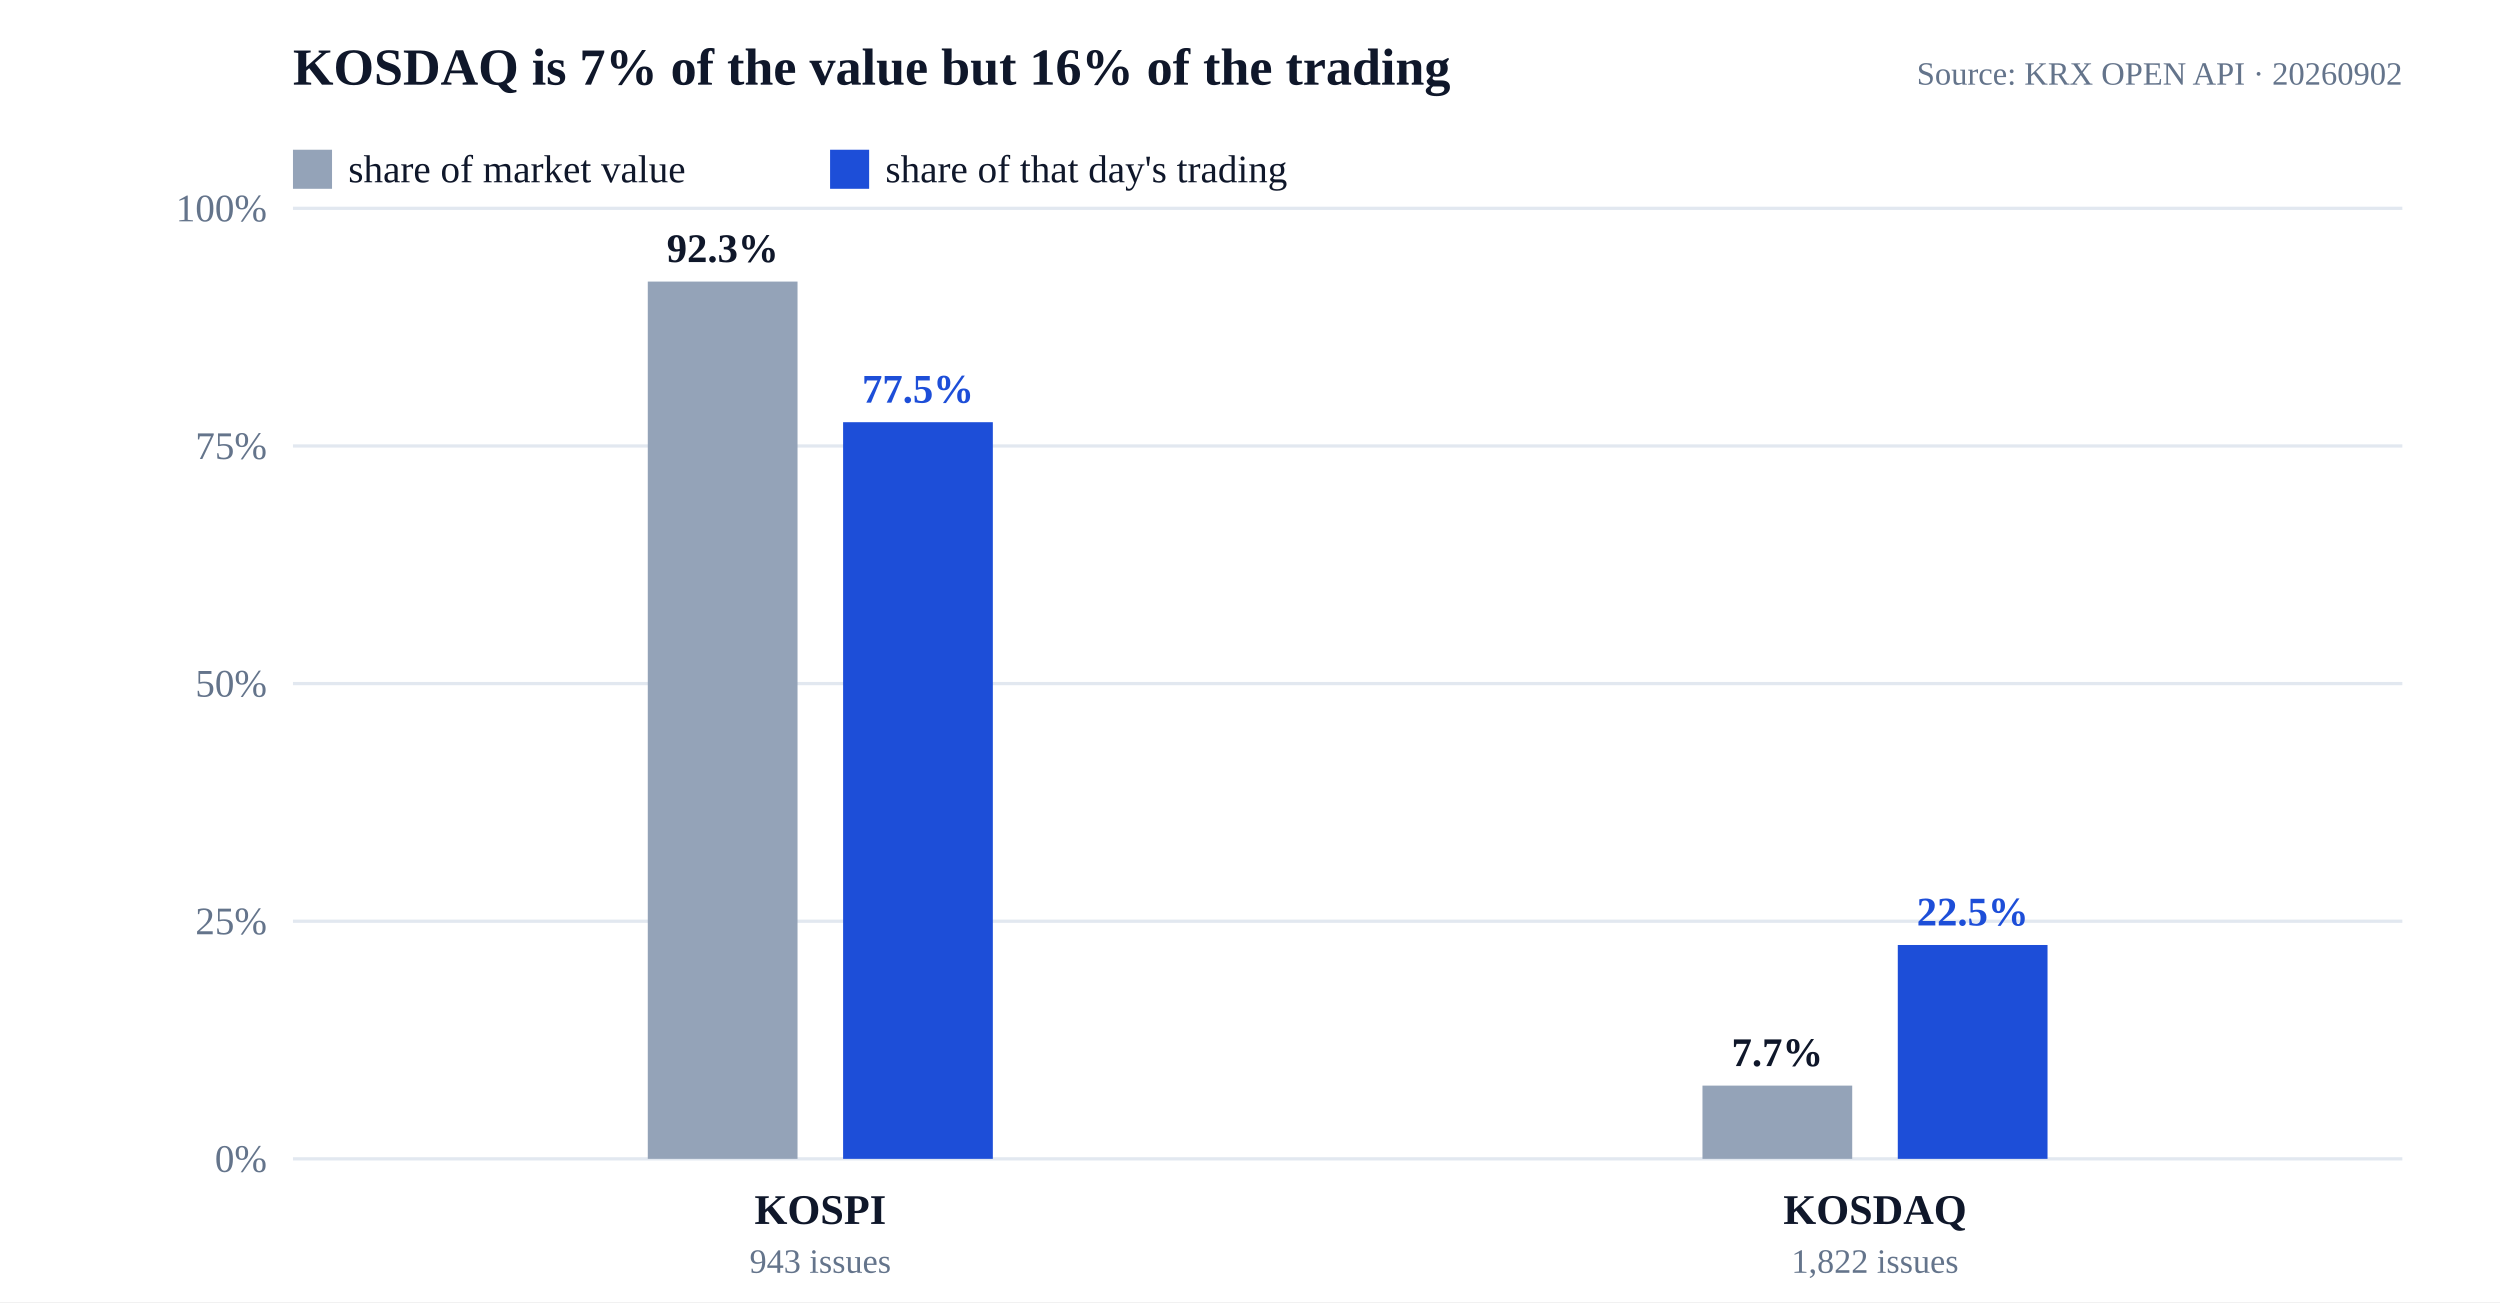
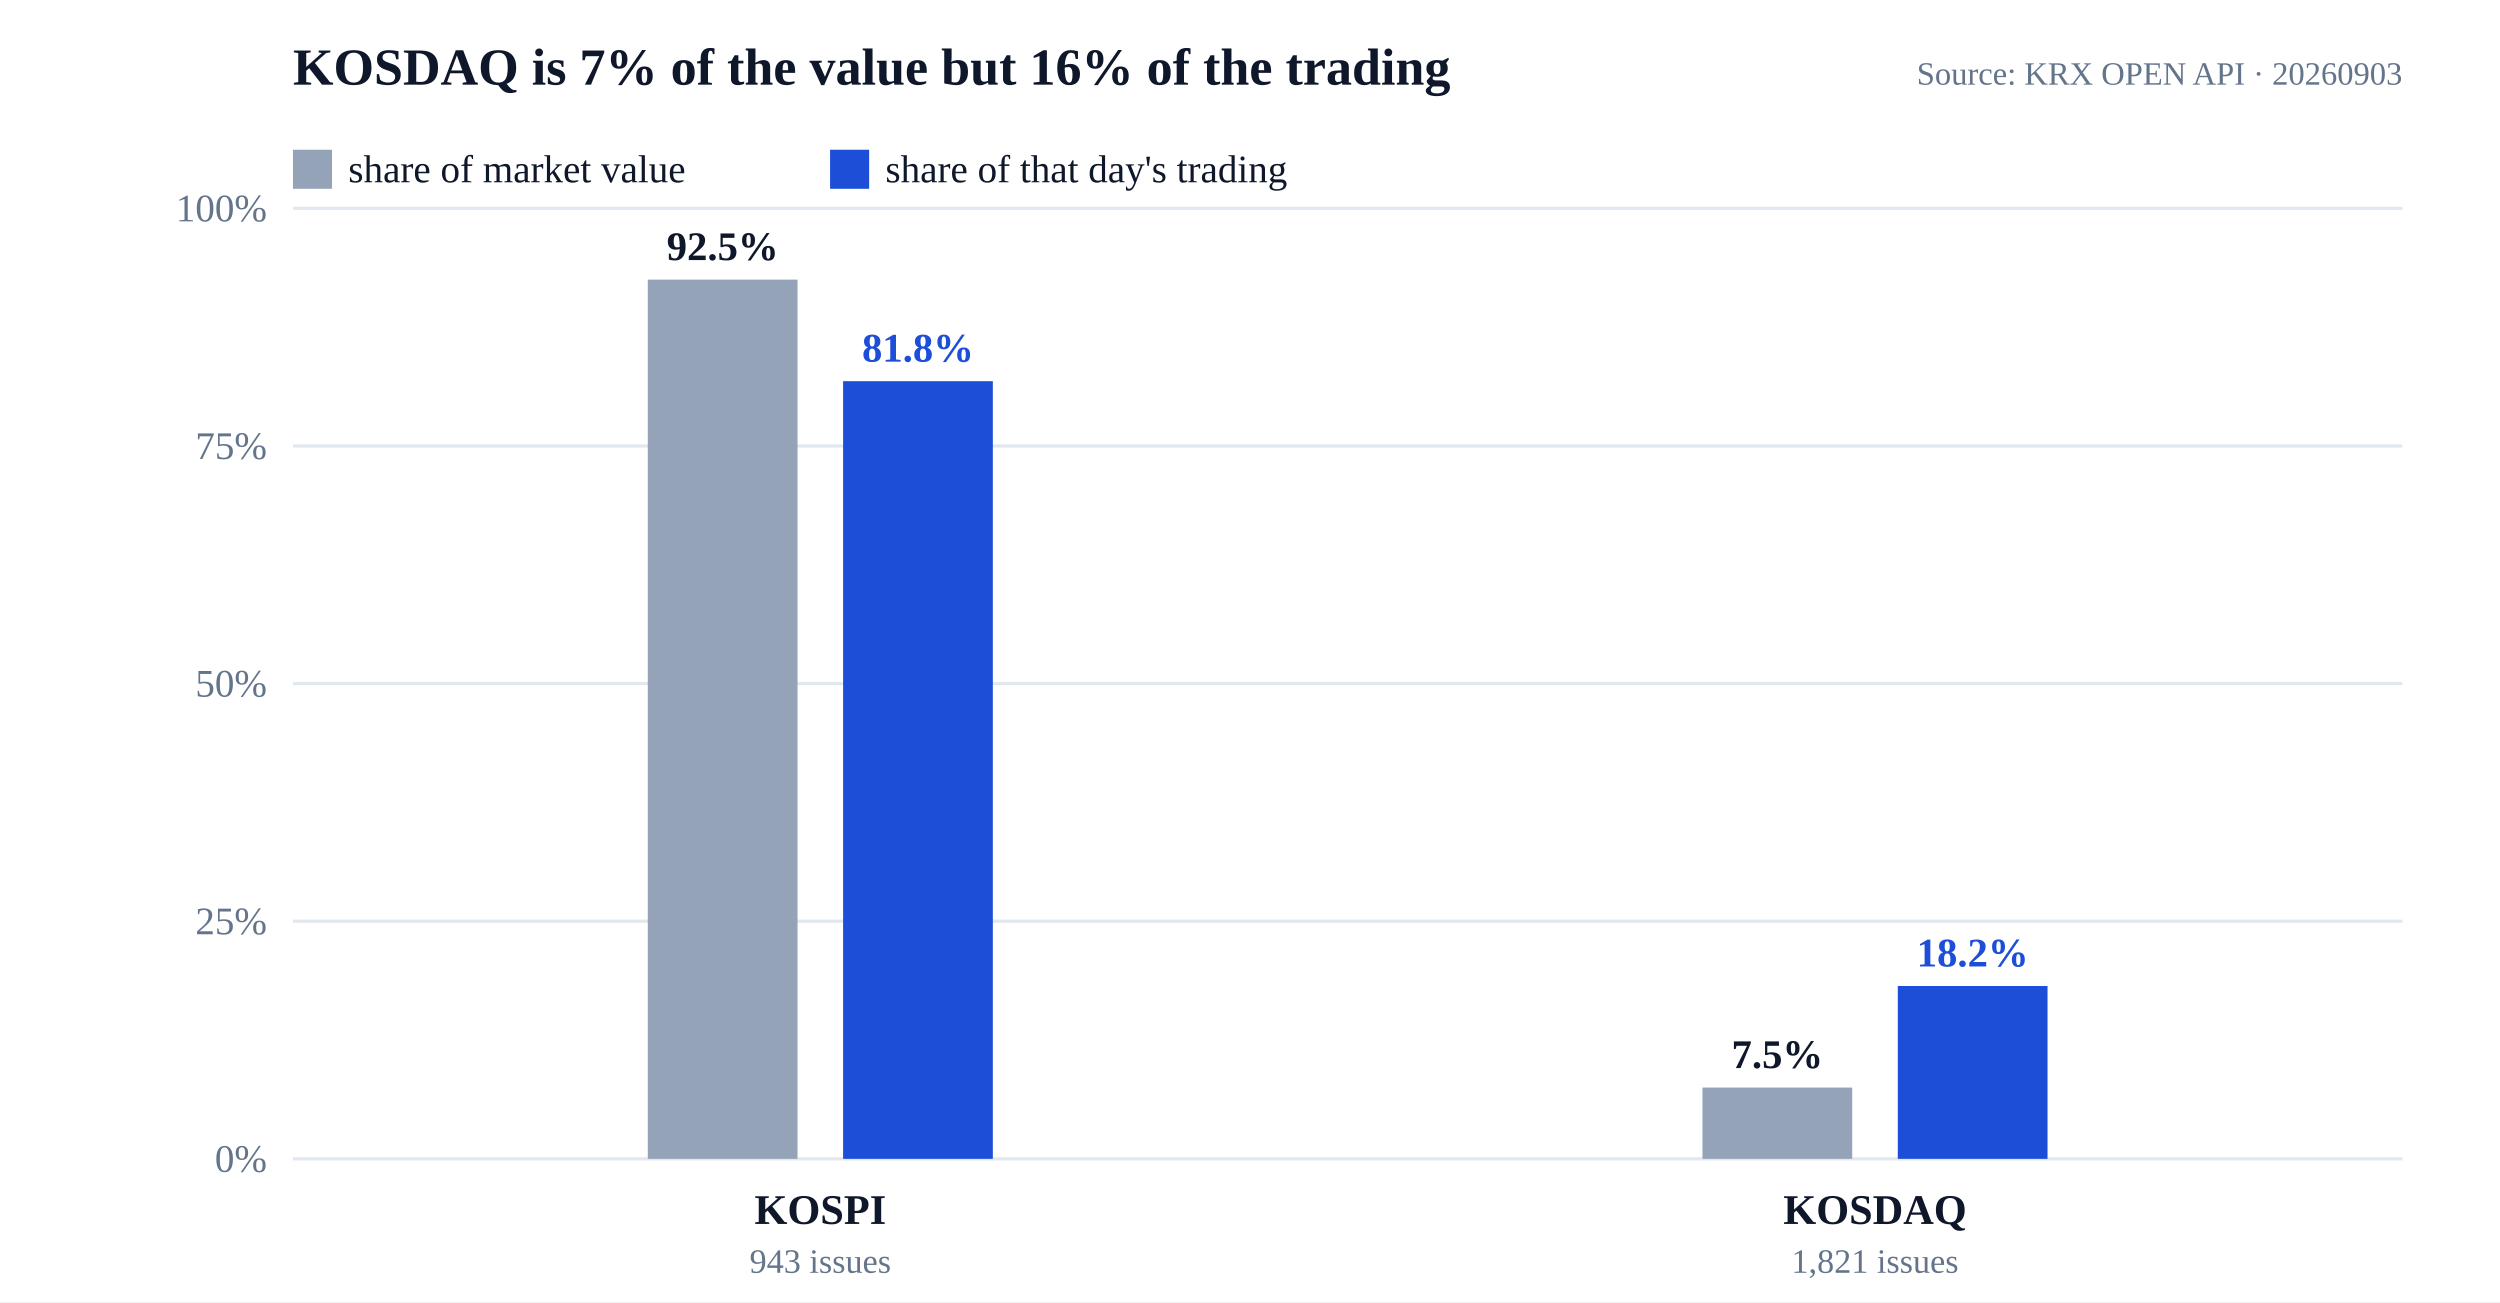
<svg xmlns="http://www.w3.org/2000/svg" viewBox="0 0 768 400" font-family="Georgia,'Times New Roman',serif" role="img" aria-label="KOSPI and KOSDAQ share of market value versus share of daily trading value">
  <rect width="768" height="400" fill="#ffffff" />
  <text x="90" y="26" font-size="16" font-weight="700" fill="#0f172a">KOSDAQ is 7% of the value but 16% of the trading</text>
-   <text x="738" y="26" text-anchor="end" font-size="10" fill="#64748b">Source: KRX OPEN API · 20260902</text>
+   <text x="738" y="26" text-anchor="end" font-size="10" fill="#64748b">Source: KRX OPEN API · 20260903</text>
  <rect x="90" y="46" width="12" height="12" fill="#94a3b8" />
  <text x="107" y="56" font-size="12" fill="#0f172a">share of market value</text>
  <rect x="255" y="46" width="12" height="12" fill="#1d4ed8" />
  <text x="272" y="56" font-size="12" fill="#0f172a">share of that day's trading</text>
  <line x1="90" y1="356" x2="738" y2="356" stroke="#e2e8f0" />
  <text x="82" y="360" text-anchor="end" font-size="12" fill="#64748b">0%</text>
  <line x1="90" y1="283" x2="738" y2="283" stroke="#e2e8f0" />
  <text x="82" y="287" text-anchor="end" font-size="12" fill="#64748b">25%</text>
  <line x1="90" y1="210" x2="738" y2="210" stroke="#e2e8f0" />
  <text x="82" y="214" text-anchor="end" font-size="12" fill="#64748b">50%</text>
  <line x1="90" y1="137" x2="738" y2="137" stroke="#e2e8f0" />
  <text x="82" y="141" text-anchor="end" font-size="12" fill="#64748b">75%</text>
  <line x1="90" y1="64" x2="738" y2="64" stroke="#e2e8f0" />
  <text x="82" y="68" text-anchor="end" font-size="12" fill="#64748b">100%</text>
-   <rect x="199.0" y="86.5" width="46" height="269.5" fill="#94a3b8" />
-   <text x="222.0" y="80.5" text-anchor="middle" font-size="12.5" font-weight="700" fill="#0f172a">92.3%</text>
-   <rect x="259.0" y="129.7" width="46" height="226.3" fill="#1d4ed8" />
-   <text x="282.0" y="123.7" text-anchor="middle" font-size="12.5" font-weight="700" fill="#1d4ed8">77.5%</text>
+   <rect x="199.0" y="85.9" width="46" height="270.1" fill="#94a3b8" />
+   <text x="222.0" y="79.9" text-anchor="middle" font-size="12.5" font-weight="700" fill="#0f172a">92.5%</text>
+   <rect x="259.0" y="117.1" width="46" height="238.9" fill="#1d4ed8" />
+   <text x="282.0" y="111.1" text-anchor="middle" font-size="12.5" font-weight="700" fill="#1d4ed8">81.8%</text>
  <text x="252.0" y="376" text-anchor="middle" font-size="13" font-weight="700" fill="#0f172a">KOSPI</text>
  <text x="252.0" y="391" text-anchor="middle" font-size="10.5" fill="#64748b">943 issues</text>
-   <rect x="523.0" y="333.5" width="46" height="22.5" fill="#94a3b8" />
-   <text x="546.0" y="327.5" text-anchor="middle" font-size="12.5" font-weight="700" fill="#0f172a">7.7%</text>
-   <rect x="583.0" y="290.3" width="46" height="65.7" fill="#1d4ed8" />
-   <text x="606.0" y="284.3" text-anchor="middle" font-size="12.5" font-weight="700" fill="#1d4ed8">22.5%</text>
+   <rect x="523.0" y="334.1" width="46" height="21.9" fill="#94a3b8" />
+   <text x="546.0" y="328.1" text-anchor="middle" font-size="12.5" font-weight="700" fill="#0f172a">7.5%</text>
+   <rect x="583.0" y="302.9" width="46" height="53.1" fill="#1d4ed8" />
+   <text x="606.0" y="296.9" text-anchor="middle" font-size="12.5" font-weight="700" fill="#1d4ed8">18.2%</text>
  <text x="576.0" y="376" text-anchor="middle" font-size="13" font-weight="700" fill="#0f172a">KOSDAQ</text>
-   <text x="576.0" y="391" text-anchor="middle" font-size="10.5" fill="#64748b">1,822 issues</text>
+   <text x="576.0" y="391" text-anchor="middle" font-size="10.5" fill="#64748b">1,821 issues</text>
</svg>
